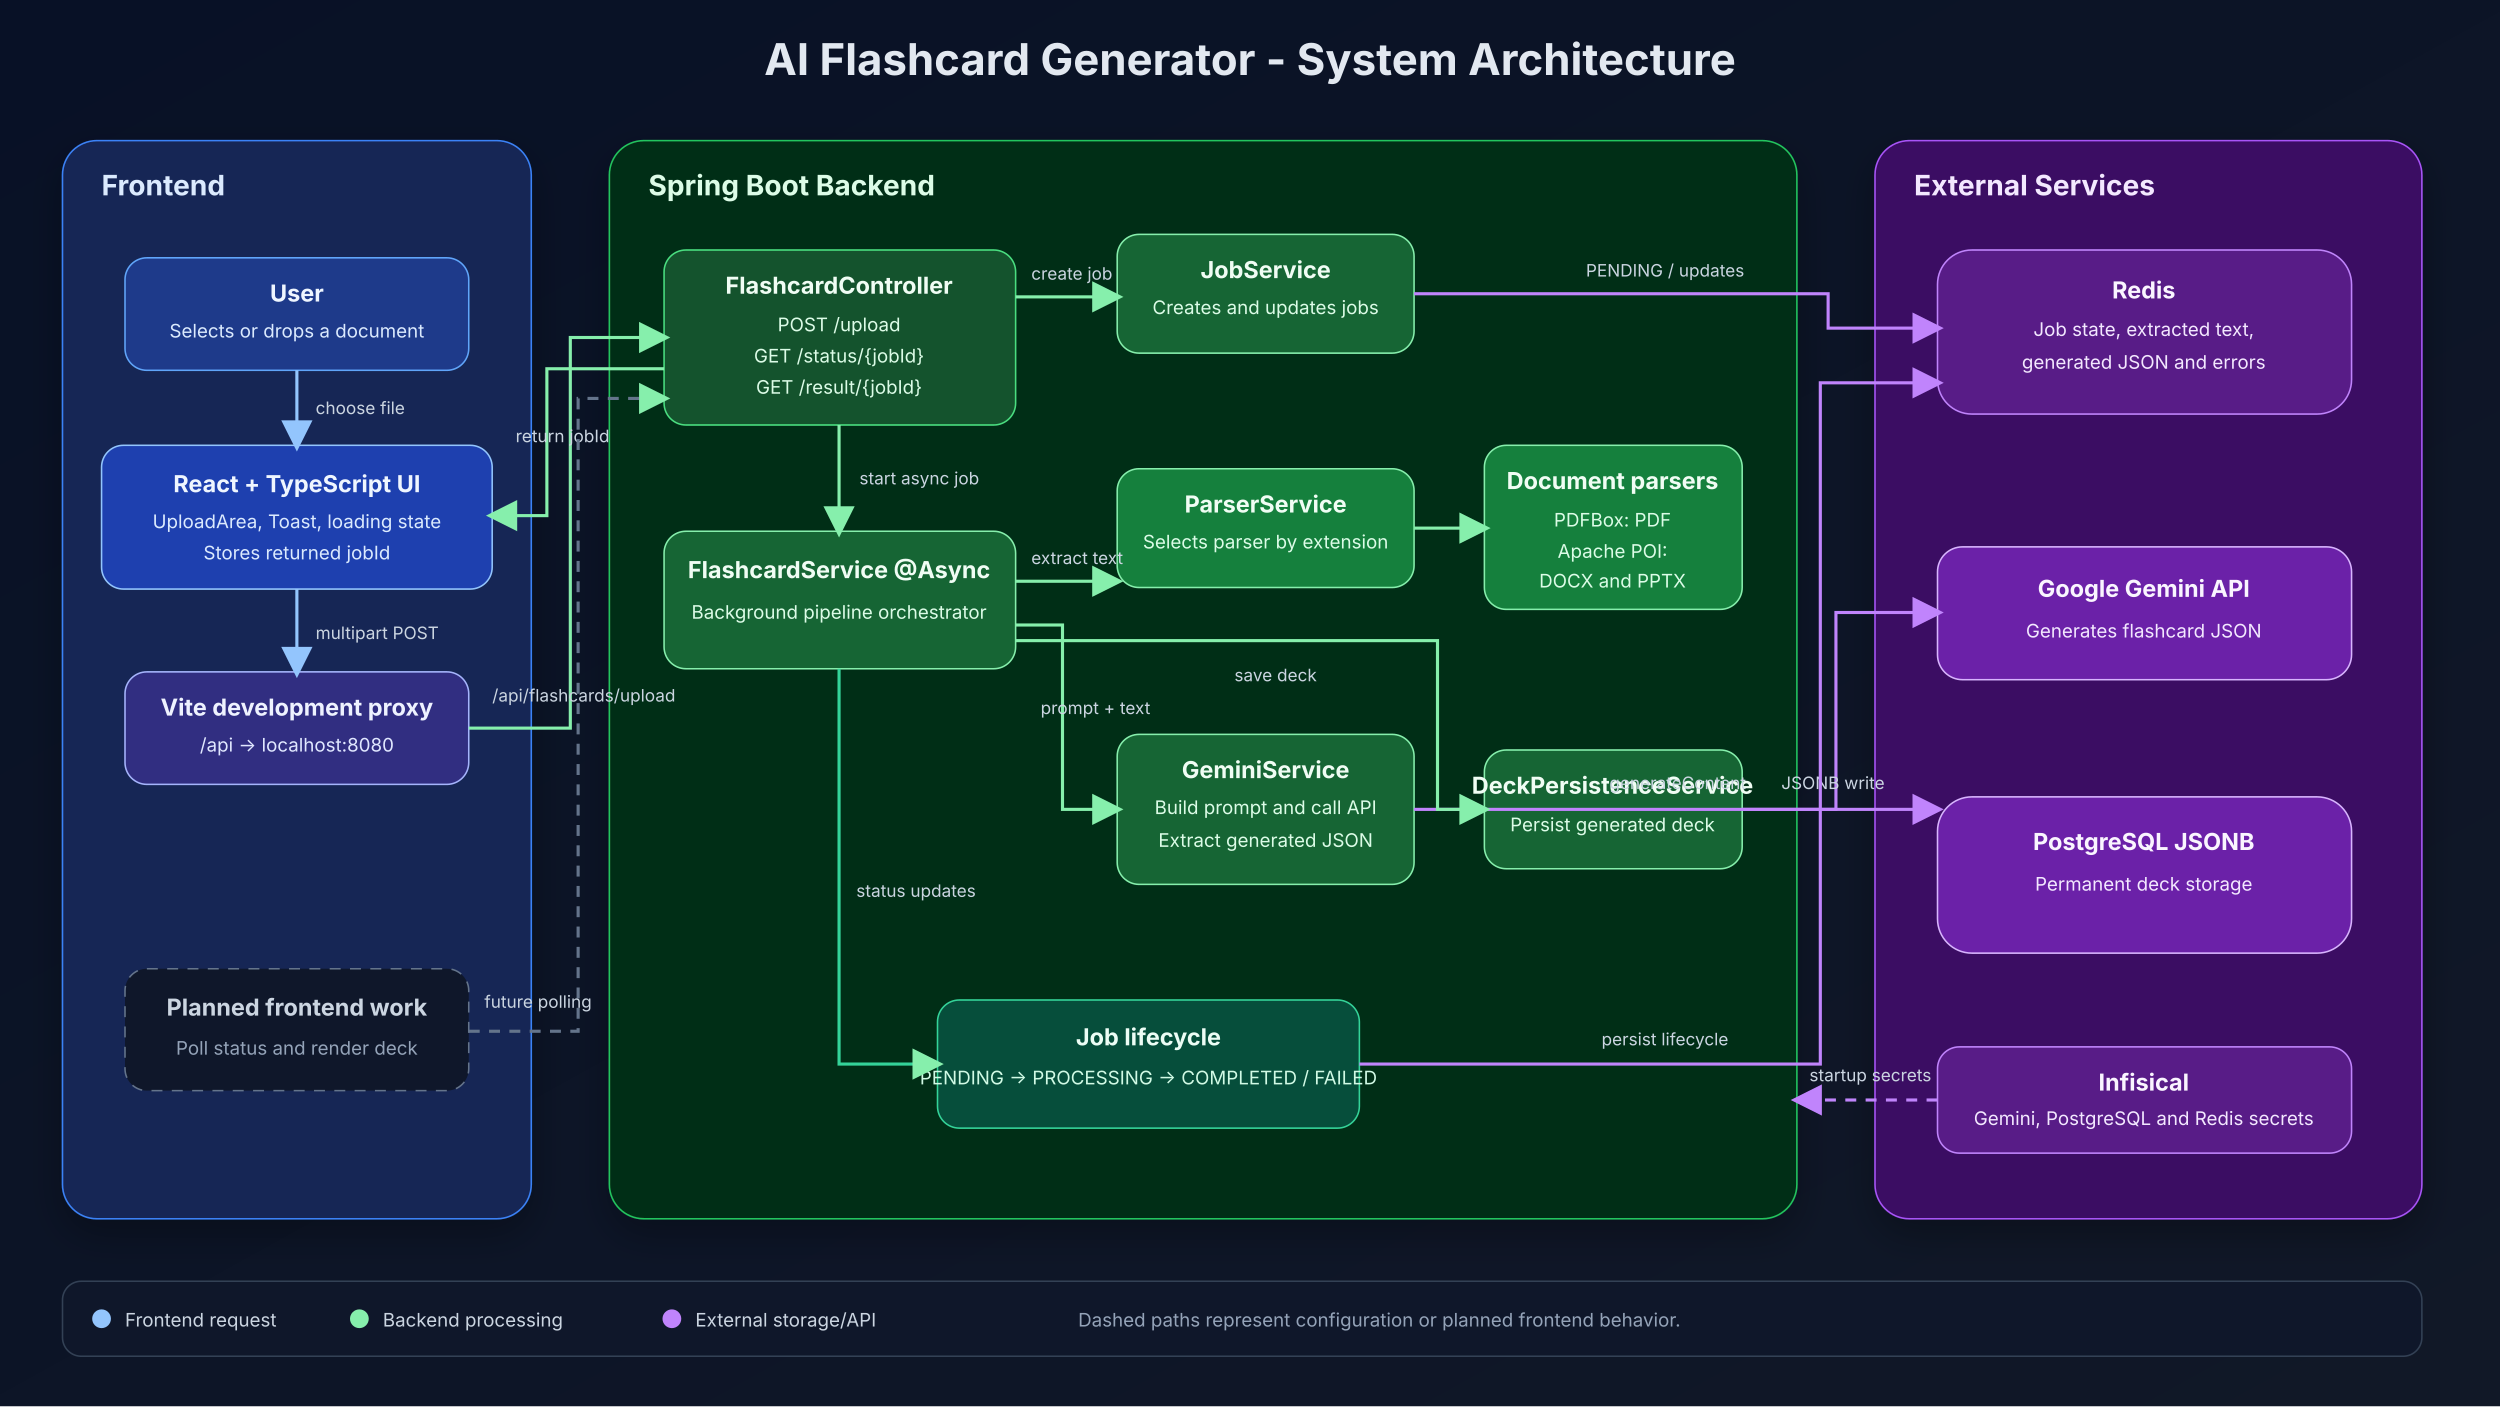
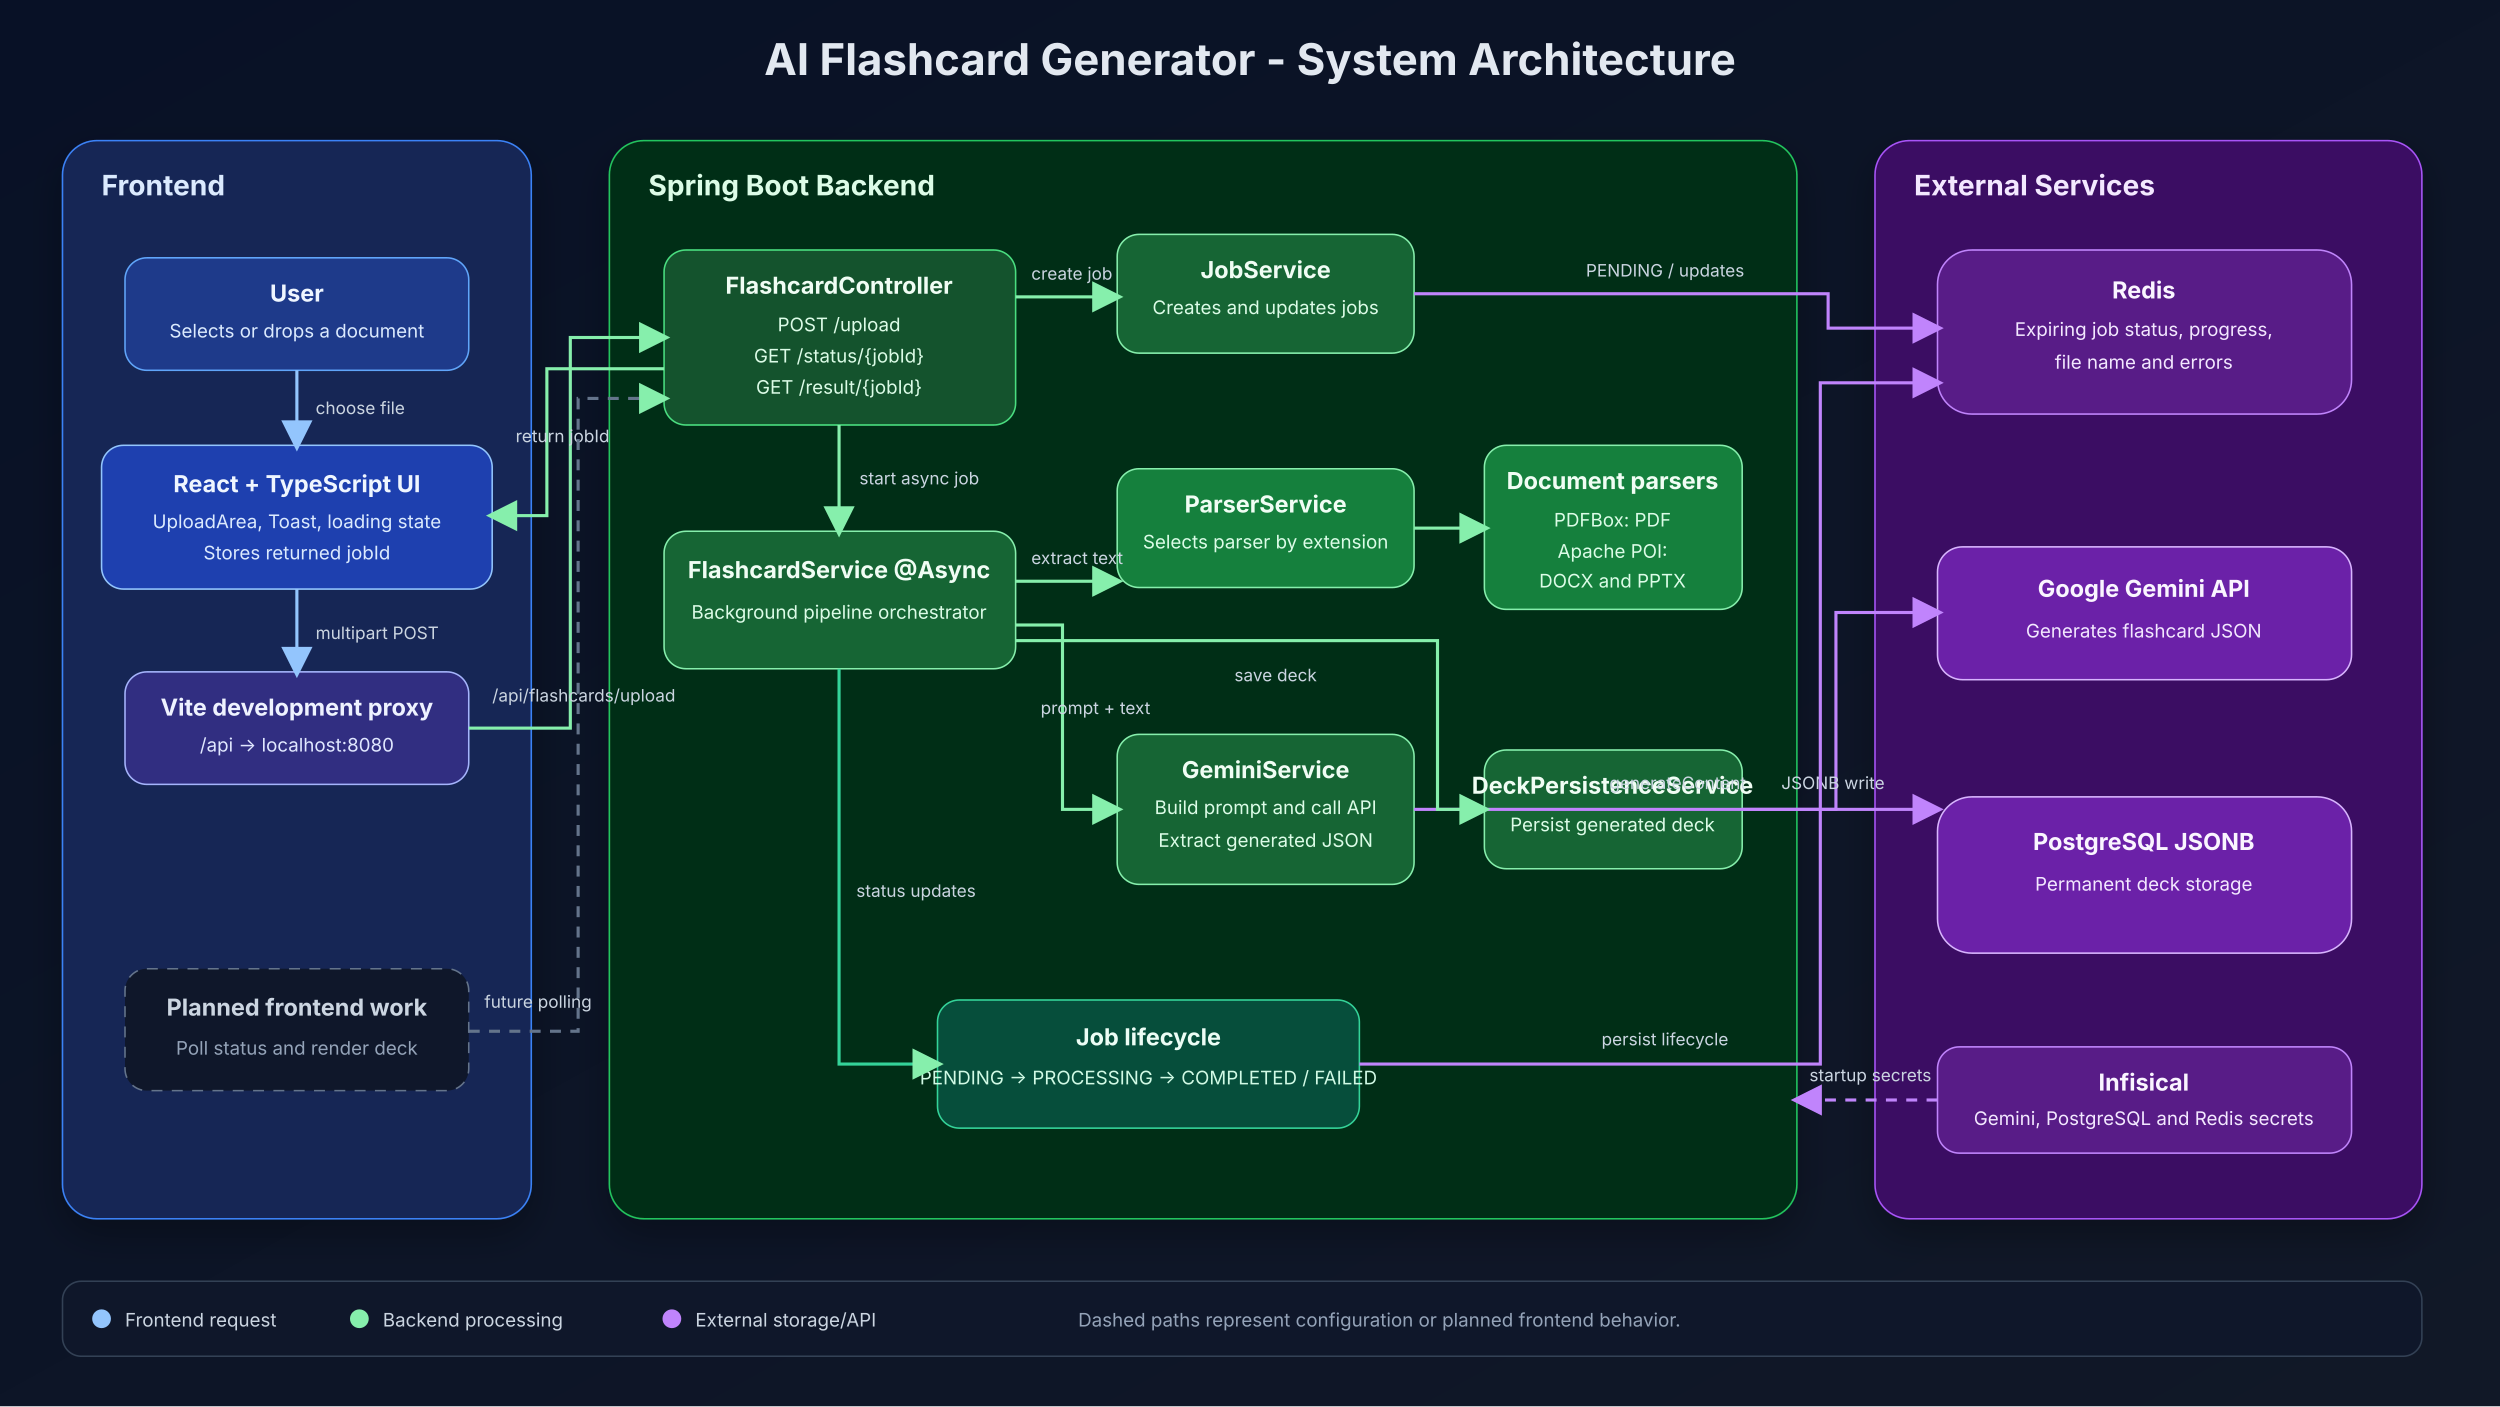
<svg xmlns="http://www.w3.org/2000/svg" width="1600" height="900" viewBox="0 0 1600 900" role="img" aria-labelledby="title desc">
  <defs>
    <linearGradient id="bg" x1="0" y1="0" x2="1" y2="1">
      <stop offset="0" stop-color="#081126" />
      <stop offset="1" stop-color="#111827" />
    </linearGradient>
    <filter id="shadow" x="-20%" y="-20%" width="140%" height="140%">
      <feDropShadow dx="0" dy="10" stdDeviation="12" flood-color="#000" flood-opacity=".28" />
    </filter>
    <marker id="blueArrow" markerWidth="10" markerHeight="10" refX="8" refY="5" orient="auto">
      <path d="M0 0l10 5-10 5z" fill="#93c5fd" />
    </marker>
    <marker id="greenArrow" markerWidth="10" markerHeight="10" refX="8" refY="5" orient="auto">
      <path d="M0 0l10 5-10 5z" fill="#86efac" />
    </marker>
    <marker id="purpleArrow" markerWidth="10" markerHeight="10" refX="8" refY="5" orient="auto">
      <path d="M0 0l10 5-10 5z" fill="#c084fc" />
    </marker>
    <style>
      text{font-family:Inter,Segoe UI,Arial,sans-serif}
      .zone-title{font-size:18px;font-weight:700}
      .node-title{font-size:15px;font-weight:700}
      .node-copy{font-size:12px}
      .edge-label{font-size:11px;fill:#cbd5e1}
      .edge{fill:none;stroke-width:2}
    </style>
  </defs>
  <rect width="1600" height="900" fill="url(#bg)" />
  <text x="800" y="48" text-anchor="middle" fill="#e2e8f0" font-size="28" font-weight="750">AI Flashcard Generator - System Architecture</text>
  <g filter="url(#shadow)">
    <rect x="40" y="90" width="300" height="690" rx="22" fill="#172554" stroke="#3b82f6" />
    <rect x="390" y="90" width="760" height="690" rx="22" fill="#052e16" stroke="#22c55e" />
    <rect x="1200" y="90" width="350" height="690" rx="22" fill="#3b0764" stroke="#a855f7" />
  </g>
  <text class="zone-title" x="65" y="125" fill="#dbeafe">Frontend</text>
  <text class="zone-title" x="415" y="125" fill="#dcfce7">Spring Boot Backend</text>
  <text class="zone-title" x="1225" y="125" fill="#f3e8ff">External Services</text>
  <g>
    <rect x="80" y="165" width="220" height="72" rx="14" fill="#1e3a8a" stroke="#60a5fa" />
    <text class="node-title" x="190" y="193" text-anchor="middle" fill="#eff6ff">User</text>
    <text class="node-copy" x="190" y="216" text-anchor="middle" fill="#dbeafe">Selects or drops a document</text>
    <rect x="65" y="285" width="250" height="92" rx="14" fill="#1e40af" stroke="#93c5fd" />
    <text class="node-title" x="190" y="315" text-anchor="middle" fill="#eff6ff">React + TypeScript UI</text>
    <text class="node-copy" x="190" y="338" text-anchor="middle" fill="#dbeafe">UploadArea, Toast, loading state</text>
    <text class="node-copy" x="190" y="358" text-anchor="middle" fill="#dbeafe">Stores returned jobId</text>
    <rect x="80" y="430" width="220" height="72" rx="14" fill="#312e81" stroke="#a5b4fc" />
    <text class="node-title" x="190" y="458" text-anchor="middle" fill="#eef2ff">Vite development proxy</text>
    <text class="node-copy" x="190" y="481" text-anchor="middle" fill="#e0e7ff">/api → localhost:8080</text>
    <rect x="80" y="620" width="220" height="78" rx="14" fill="#0f172a" stroke="#64748b" stroke-dasharray="7 6" />
    <text class="node-title" x="190" y="650" text-anchor="middle" fill="#cbd5e1">Planned frontend work</text>
    <text class="node-copy" x="190" y="675" text-anchor="middle" fill="#94a3b8">Poll status and render deck</text>
  </g>
  <g>
    <rect x="425" y="160" width="225" height="112" rx="14" fill="#14532d" stroke="#4ade80" />
    <text class="node-title" x="537" y="188" text-anchor="middle" fill="#f0fdf4">FlashcardController</text>
    <text class="node-copy" x="537" y="212" text-anchor="middle" fill="#dcfce7">POST /upload</text>
    <text class="node-copy" x="537" y="232" text-anchor="middle" fill="#dcfce7">GET /status/{jobId}</text>
    <text class="node-copy" x="537" y="252" text-anchor="middle" fill="#dcfce7">GET /result/{jobId}</text>
    <rect x="715" y="150" width="190" height="76" rx="14" fill="#166534" stroke="#86efac" />
    <text class="node-title" x="810" y="178" text-anchor="middle" fill="#f0fdf4">JobService</text>
    <text class="node-copy" x="810" y="201" text-anchor="middle" fill="#dcfce7">Creates and updates jobs</text>
    <rect x="425" y="340" width="225" height="88" rx="14" fill="#166534" stroke="#86efac" />
    <text class="node-title" x="537" y="370" text-anchor="middle" fill="#f0fdf4">FlashcardService @Async</text>
    <text class="node-copy" x="537" y="396" text-anchor="middle" fill="#dcfce7">Background pipeline orchestrator</text>
    <rect x="715" y="300" width="190" height="76" rx="14" fill="#15803d" stroke="#86efac" />
    <text class="node-title" x="810" y="328" text-anchor="middle" fill="#f0fdf4">ParserService</text>
    <text class="node-copy" x="810" y="351" text-anchor="middle" fill="#dcfce7">Selects parser by extension</text>
    <rect x="950" y="285" width="165" height="105" rx="14" fill="#15803d" stroke="#86efac" />
    <text class="node-title" x="1032" y="313" text-anchor="middle" fill="#f0fdf4">Document parsers</text>
    <text class="node-copy" x="1032" y="337" text-anchor="middle" fill="#dcfce7">PDFBox: PDF</text>
    <text class="node-copy" x="1032" y="357" text-anchor="middle" fill="#dcfce7">Apache POI:</text>
    <text class="node-copy" x="1032" y="376" text-anchor="middle" fill="#dcfce7">DOCX and PPTX</text>
    <rect x="715" y="470" width="190" height="96" rx="14" fill="#166534" stroke="#86efac" />
    <text class="node-title" x="810" y="498" text-anchor="middle" fill="#f0fdf4">GeminiService</text>
    <text class="node-copy" x="810" y="521" text-anchor="middle" fill="#dcfce7">Build prompt and call API</text>
    <text class="node-copy" x="810" y="542" text-anchor="middle" fill="#dcfce7">Extract generated JSON</text>
    <rect x="950" y="480" width="165" height="76" rx="14" fill="#166534" stroke="#86efac" />
    <text class="node-title" x="1032" y="508" text-anchor="middle" fill="#f0fdf4">DeckPersistenceService</text>
    <text class="node-copy" x="1032" y="532" text-anchor="middle" fill="#dcfce7">Persist generated deck</text>
    <rect x="600" y="640" width="270" height="82" rx="14" fill="#064e3b" stroke="#34d399" />
    <text class="node-title" x="735" y="669" text-anchor="middle" fill="#ecfdf5">Job lifecycle</text>
    <text class="node-copy" x="735" y="694" text-anchor="middle" fill="#d1fae5">PENDING → PROCESSING → COMPLETED / FAILED</text>
  </g>
  <g>
    <rect x="1240" y="160" width="265" height="105" rx="22" fill="#581c87" stroke="#c084fc" />
    <text class="node-title" x="1372" y="191" text-anchor="middle" fill="#faf5ff">Redis</text>
-     <text class="node-copy" x="1372" y="215" text-anchor="middle" fill="#f3e8ff">Job state, extracted text,</text>
-     <text class="node-copy" x="1372" y="236" text-anchor="middle" fill="#f3e8ff">generated JSON and errors</text>
+     <text class="node-copy" x="1372" y="215" text-anchor="middle" fill="#f3e8ff">Expiring job status, progress,</text>
+     <text class="node-copy" x="1372" y="236" text-anchor="middle" fill="#f3e8ff">file name and errors</text>
    <rect x="1240" y="350" width="265" height="85" rx="16" fill="#6b21a8" stroke="#d8b4fe" />
    <text class="node-title" x="1372" y="382" text-anchor="middle" fill="#faf5ff">Google Gemini API</text>
    <text class="node-copy" x="1372" y="408" text-anchor="middle" fill="#f3e8ff">Generates flashcard JSON</text>
    <rect x="1240" y="510" width="265" height="100" rx="22" fill="#6b21a8" stroke="#d8b4fe" />
    <text class="node-title" x="1372" y="544" text-anchor="middle" fill="#faf5ff">PostgreSQL JSONB</text>
    <text class="node-copy" x="1372" y="570" text-anchor="middle" fill="#f3e8ff">Permanent deck storage</text>
    <rect x="1240" y="670" width="265" height="68" rx="14" fill="#581c87" stroke="#c084fc" />
    <text class="node-title" x="1372" y="698" text-anchor="middle" fill="#faf5ff">Infisical</text>
    <text class="node-copy" x="1372" y="720" text-anchor="middle" fill="#f3e8ff">Gemini, PostgreSQL and Redis secrets</text>
  </g>
  <g>
    <path class="edge" d="M190 237V285" stroke="#93c5fd" marker-end="url(#blueArrow)" />
    <text class="edge-label" x="202" y="265">choose file</text>
    <path class="edge" d="M190 377V430" stroke="#93c5fd" marker-end="url(#blueArrow)" />
    <text class="edge-label" x="202" y="409">multipart POST</text>
    <path class="edge" d="M300 466H365V216H425" stroke="#86efac" marker-end="url(#greenArrow)" />
    <text class="edge-label" x="315" y="449">/api/flashcards/upload</text>
    <path class="edge" d="M650 190H715" stroke="#86efac" marker-end="url(#greenArrow)" />
    <text class="edge-label" x="660" y="179">create job</text>
    <path class="edge" d="M905 188H1170V210H1240" stroke="#c084fc" marker-end="url(#purpleArrow)" />
    <text class="edge-label" x="1015" y="177">PENDING / updates</text>
    <path class="edge" d="M425 236H350V330H315" stroke="#86efac" marker-end="url(#greenArrow)" />
    <text class="edge-label" x="330" y="283">return jobId</text>
    <path class="edge" d="M537 272V340" stroke="#86efac" marker-end="url(#greenArrow)" />
    <text class="edge-label" x="550" y="310">start async job</text>
    <path class="edge" d="M650 372H715" stroke="#86efac" marker-end="url(#greenArrow)" />
    <text class="edge-label" x="660" y="361">extract text</text>
    <path class="edge" d="M905 338H950" stroke="#86efac" marker-end="url(#greenArrow)" />
    <path class="edge" d="M650 400H680V518H715" stroke="#86efac" marker-end="url(#greenArrow)" />
    <text class="edge-label" x="666" y="457">prompt + text</text>
    <path class="edge" d="M905 518H1175V392H1240" stroke="#c084fc" marker-end="url(#purpleArrow)" />
    <text class="edge-label" x="1030" y="505">generateContent</text>
    <path class="edge" d="M650 410H920V518H950" stroke="#86efac" marker-end="url(#greenArrow)" />
    <text class="edge-label" x="790" y="436">save deck</text>
    <path class="edge" d="M1115 518H1240" stroke="#c084fc" marker-end="url(#purpleArrow)" />
    <text class="edge-label" x="1140" y="505">JSONB write</text>
    <path class="edge" d="M537 428V681H600" stroke="#34d399" marker-end="url(#greenArrow)" />
    <text class="edge-label" x="548" y="574">status updates</text>
    <path class="edge" d="M870 681H1165V245H1240" stroke="#c084fc" marker-end="url(#purpleArrow)" />
    <text class="edge-label" x="1025" y="669">persist lifecycle</text>
    <path class="edge" d="M300 660H370V255H425" stroke="#64748b" stroke-dasharray="7 6" marker-end="url(#greenArrow)" />
    <text class="edge-label" x="310" y="645">future polling</text>
    <path class="edge" d="M1240 704H1150" stroke="#c084fc" stroke-dasharray="7 6" marker-end="url(#purpleArrow)" />
    <text class="edge-label" x="1158" y="692">startup secrets</text>
  </g>
  <g transform="translate(40 820)">
    <rect width="1510" height="48" rx="12" fill="#0f172a" stroke="#334155" />
    <circle cx="25" cy="24" r="6" fill="#93c5fd" />
    <text x="40" y="29" fill="#cbd5e1" font-size="12">Frontend request</text>
    <circle cx="190" cy="24" r="6" fill="#86efac" />
    <text x="205" y="29" fill="#cbd5e1" font-size="12">Backend processing</text>
    <circle cx="390" cy="24" r="6" fill="#c084fc" />
    <text x="405" y="29" fill="#cbd5e1" font-size="12">External storage/API</text>
    <text x="650" y="29" fill="#94a3b8" font-size="12">Dashed paths represent configuration or planned frontend behavior.</text>
  </g>
</svg>
